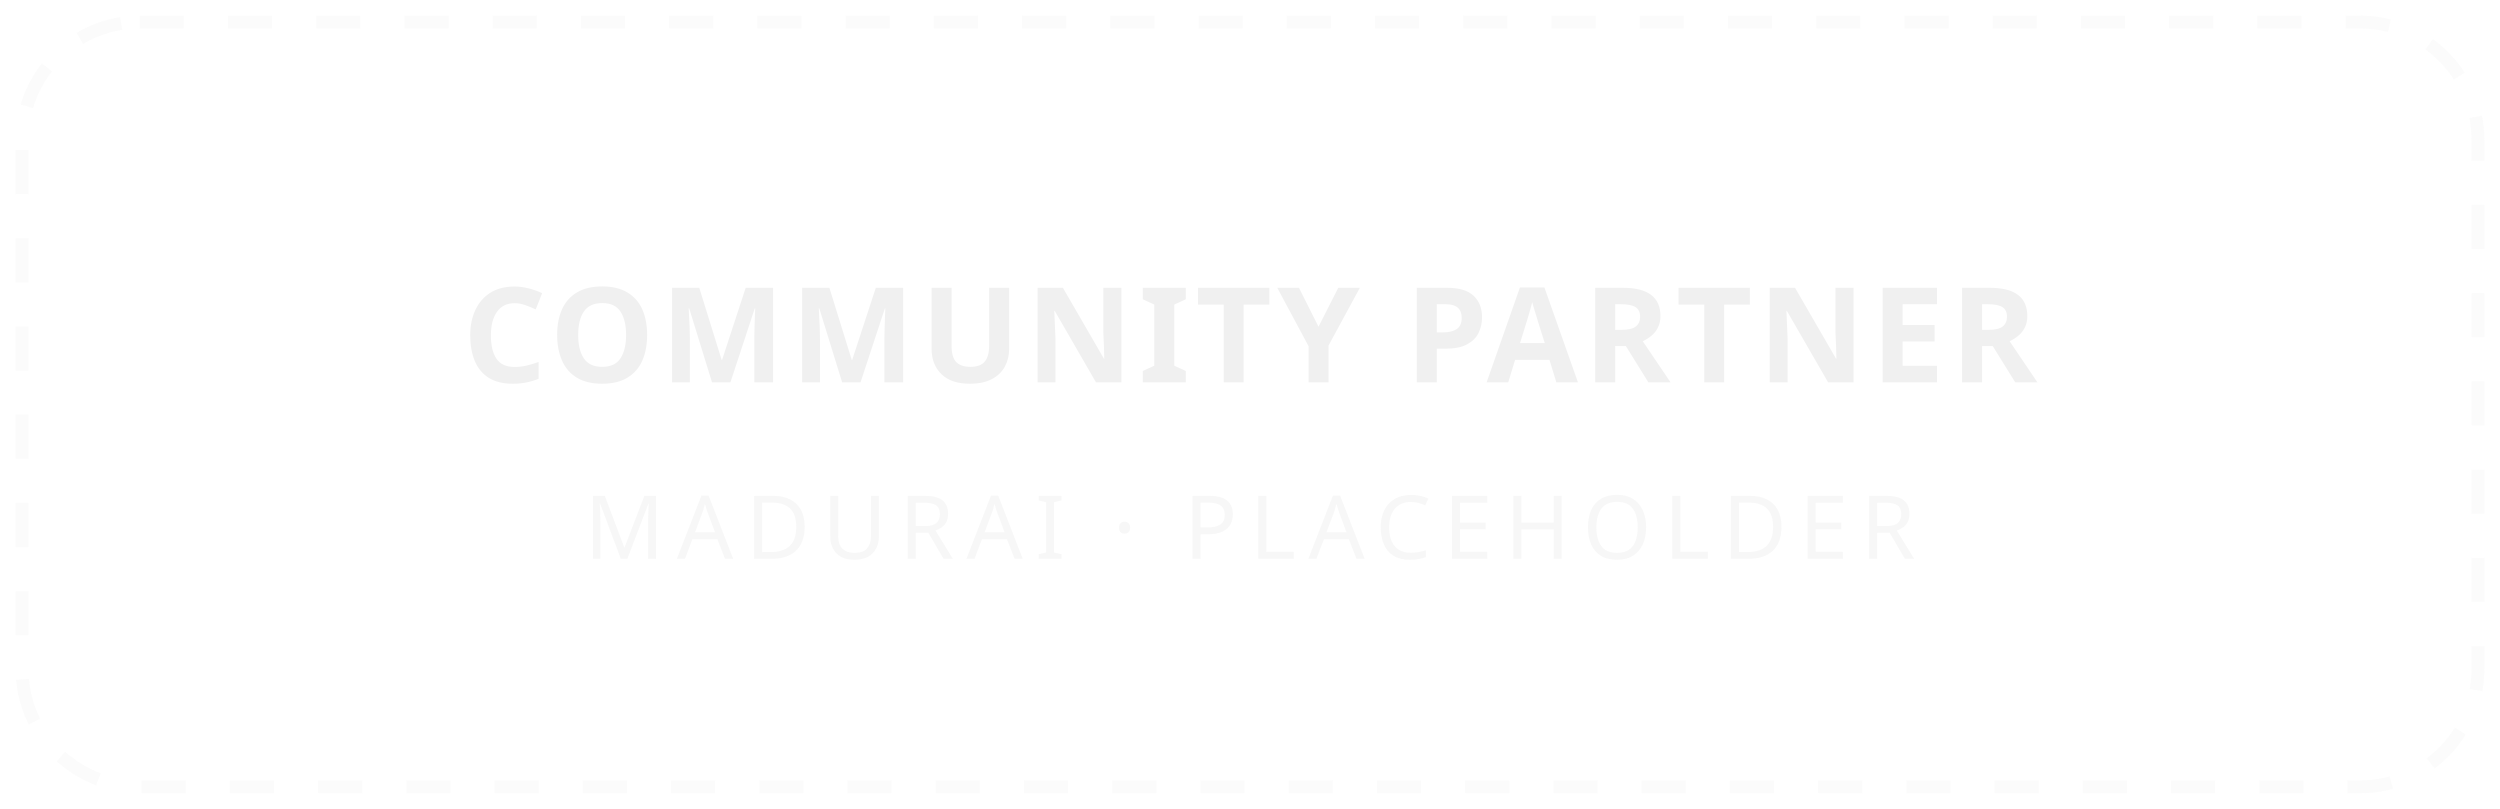
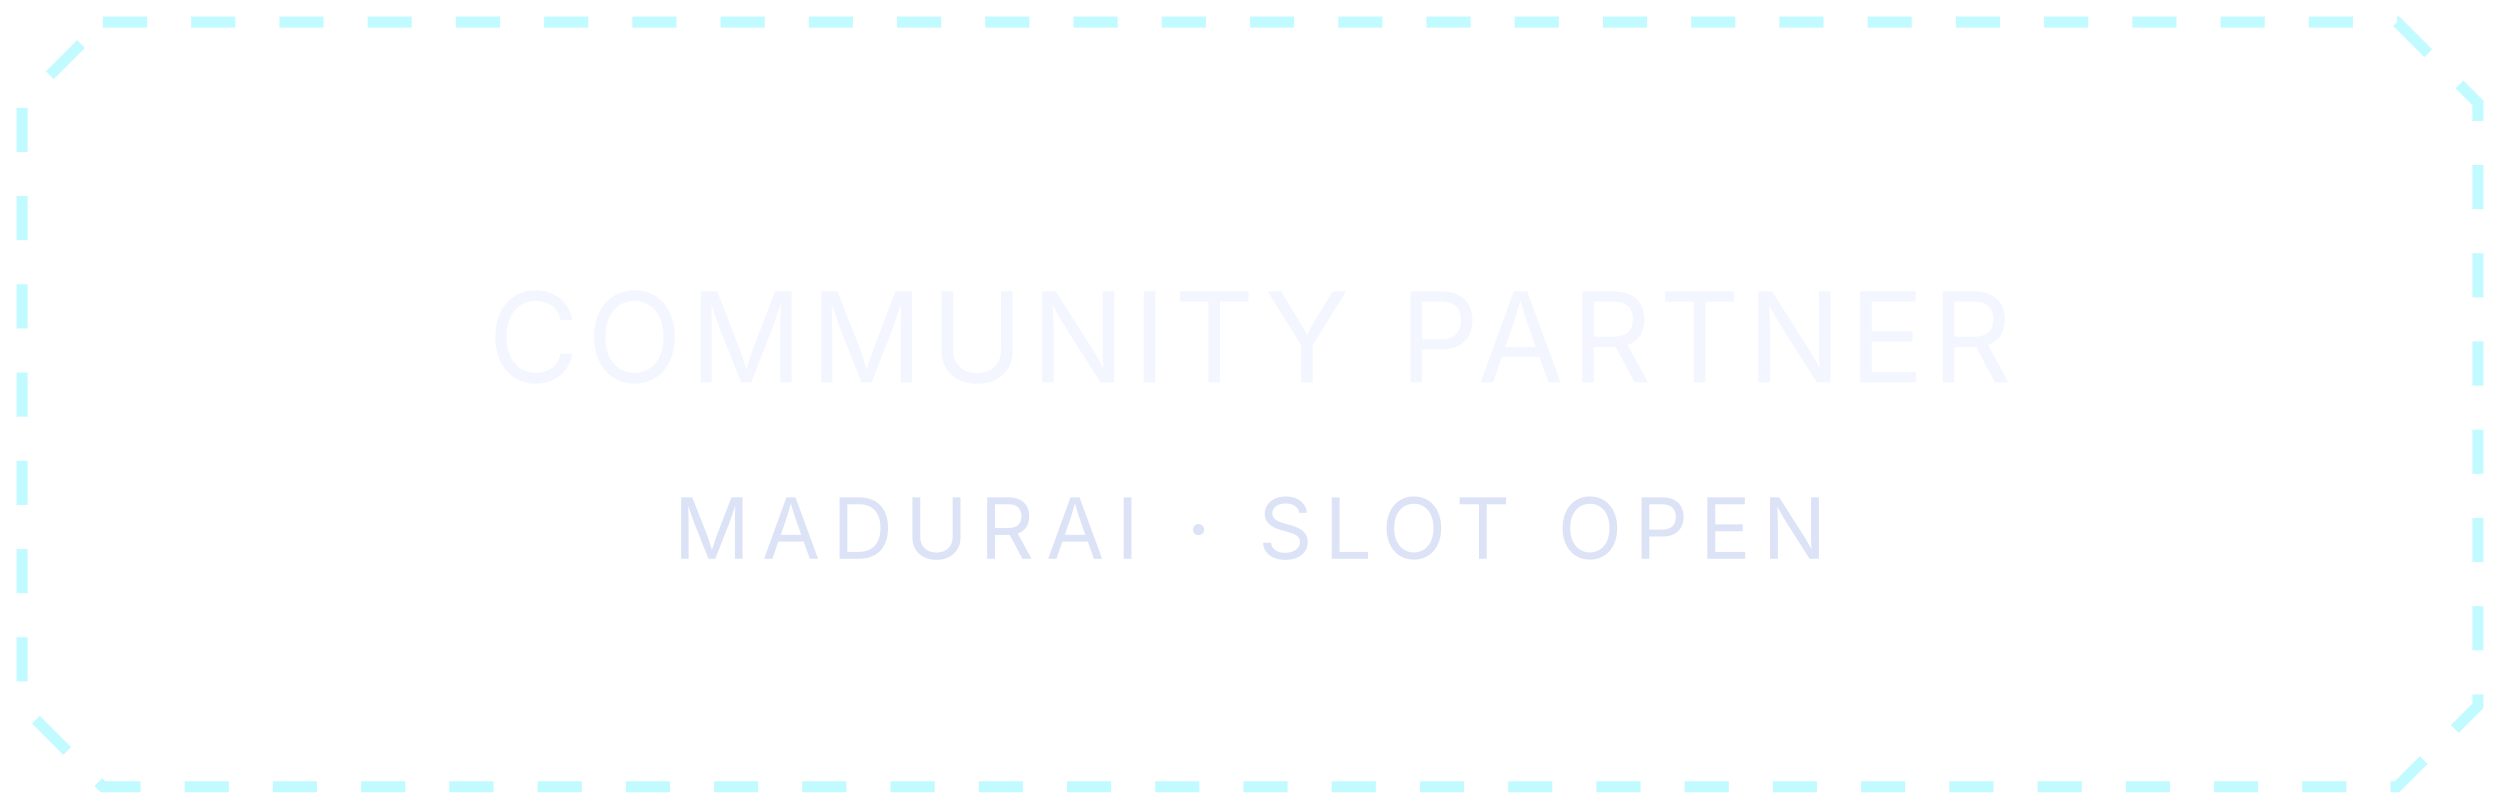
<svg xmlns="http://www.w3.org/2000/svg" viewBox="0 0 340 110" fill="none">
-   <rect x="3" y="3" width="334" height="104" rx="16" stroke="#F0F0F0" stroke-opacity="0.28" stroke-width="1.75" stroke-dasharray="6 6" />
-   <text x="170" y="52" text-anchor="middle" fill="#F0F0F0" font-family="Google Sans, system-ui, sans-serif" font-size="18" font-weight="700" letter-spacing="0.04em">COMMUNITY PARTNER</text>
-   <text x="170" y="76" text-anchor="middle" fill="#F0F0F0" fill-opacity="0.55" font-family="Google Sans, system-ui, sans-serif" font-size="12" font-weight="500" letter-spacing="0.14em">MADURAI · PLACEHOLDER</text>
+   <polygon points="14,3 326,3 337,14 337,96 326,107 14,107 3,96 3,14" stroke="#5ef3ff" stroke-opacity="0.38" stroke-width="1.5" stroke-dasharray="6 6" />
+   <text x="170" y="52" text-anchor="middle" fill="#f3f6ff" font-family="Orbe Mono, Inter, system-ui, sans-serif" font-size="17" letter-spacing="0.06em">COMMUNITY PARTNER</text>
+   <text x="170" y="76" text-anchor="middle" fill="#cfd8f3" fill-opacity="0.7" font-family="Orbe Mono, Inter, system-ui, sans-serif" font-size="11.5" letter-spacing="0.14em">MADURAI · SLOT OPEN</text>
</svg>
